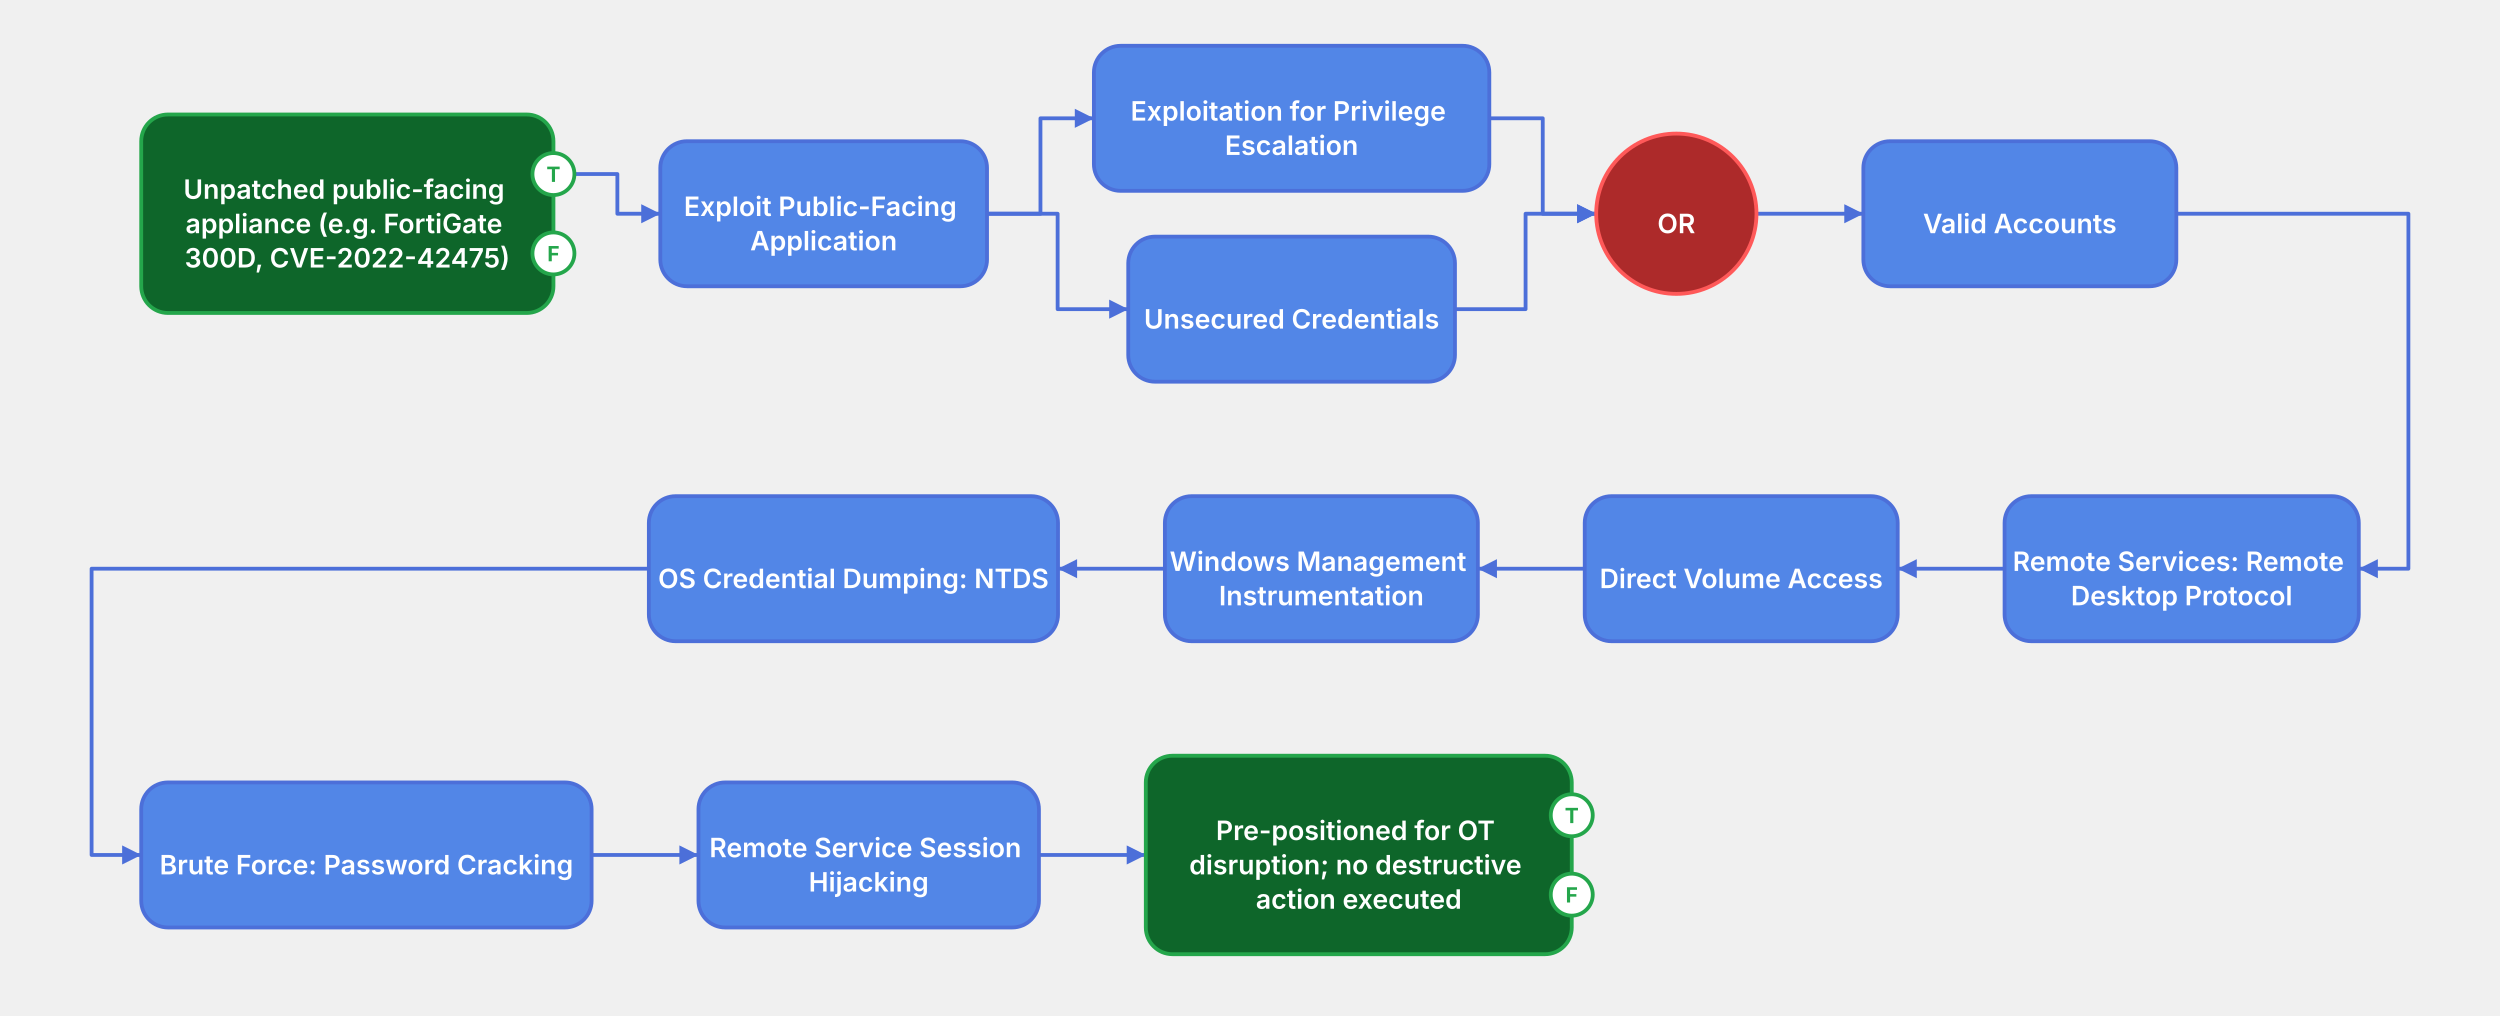
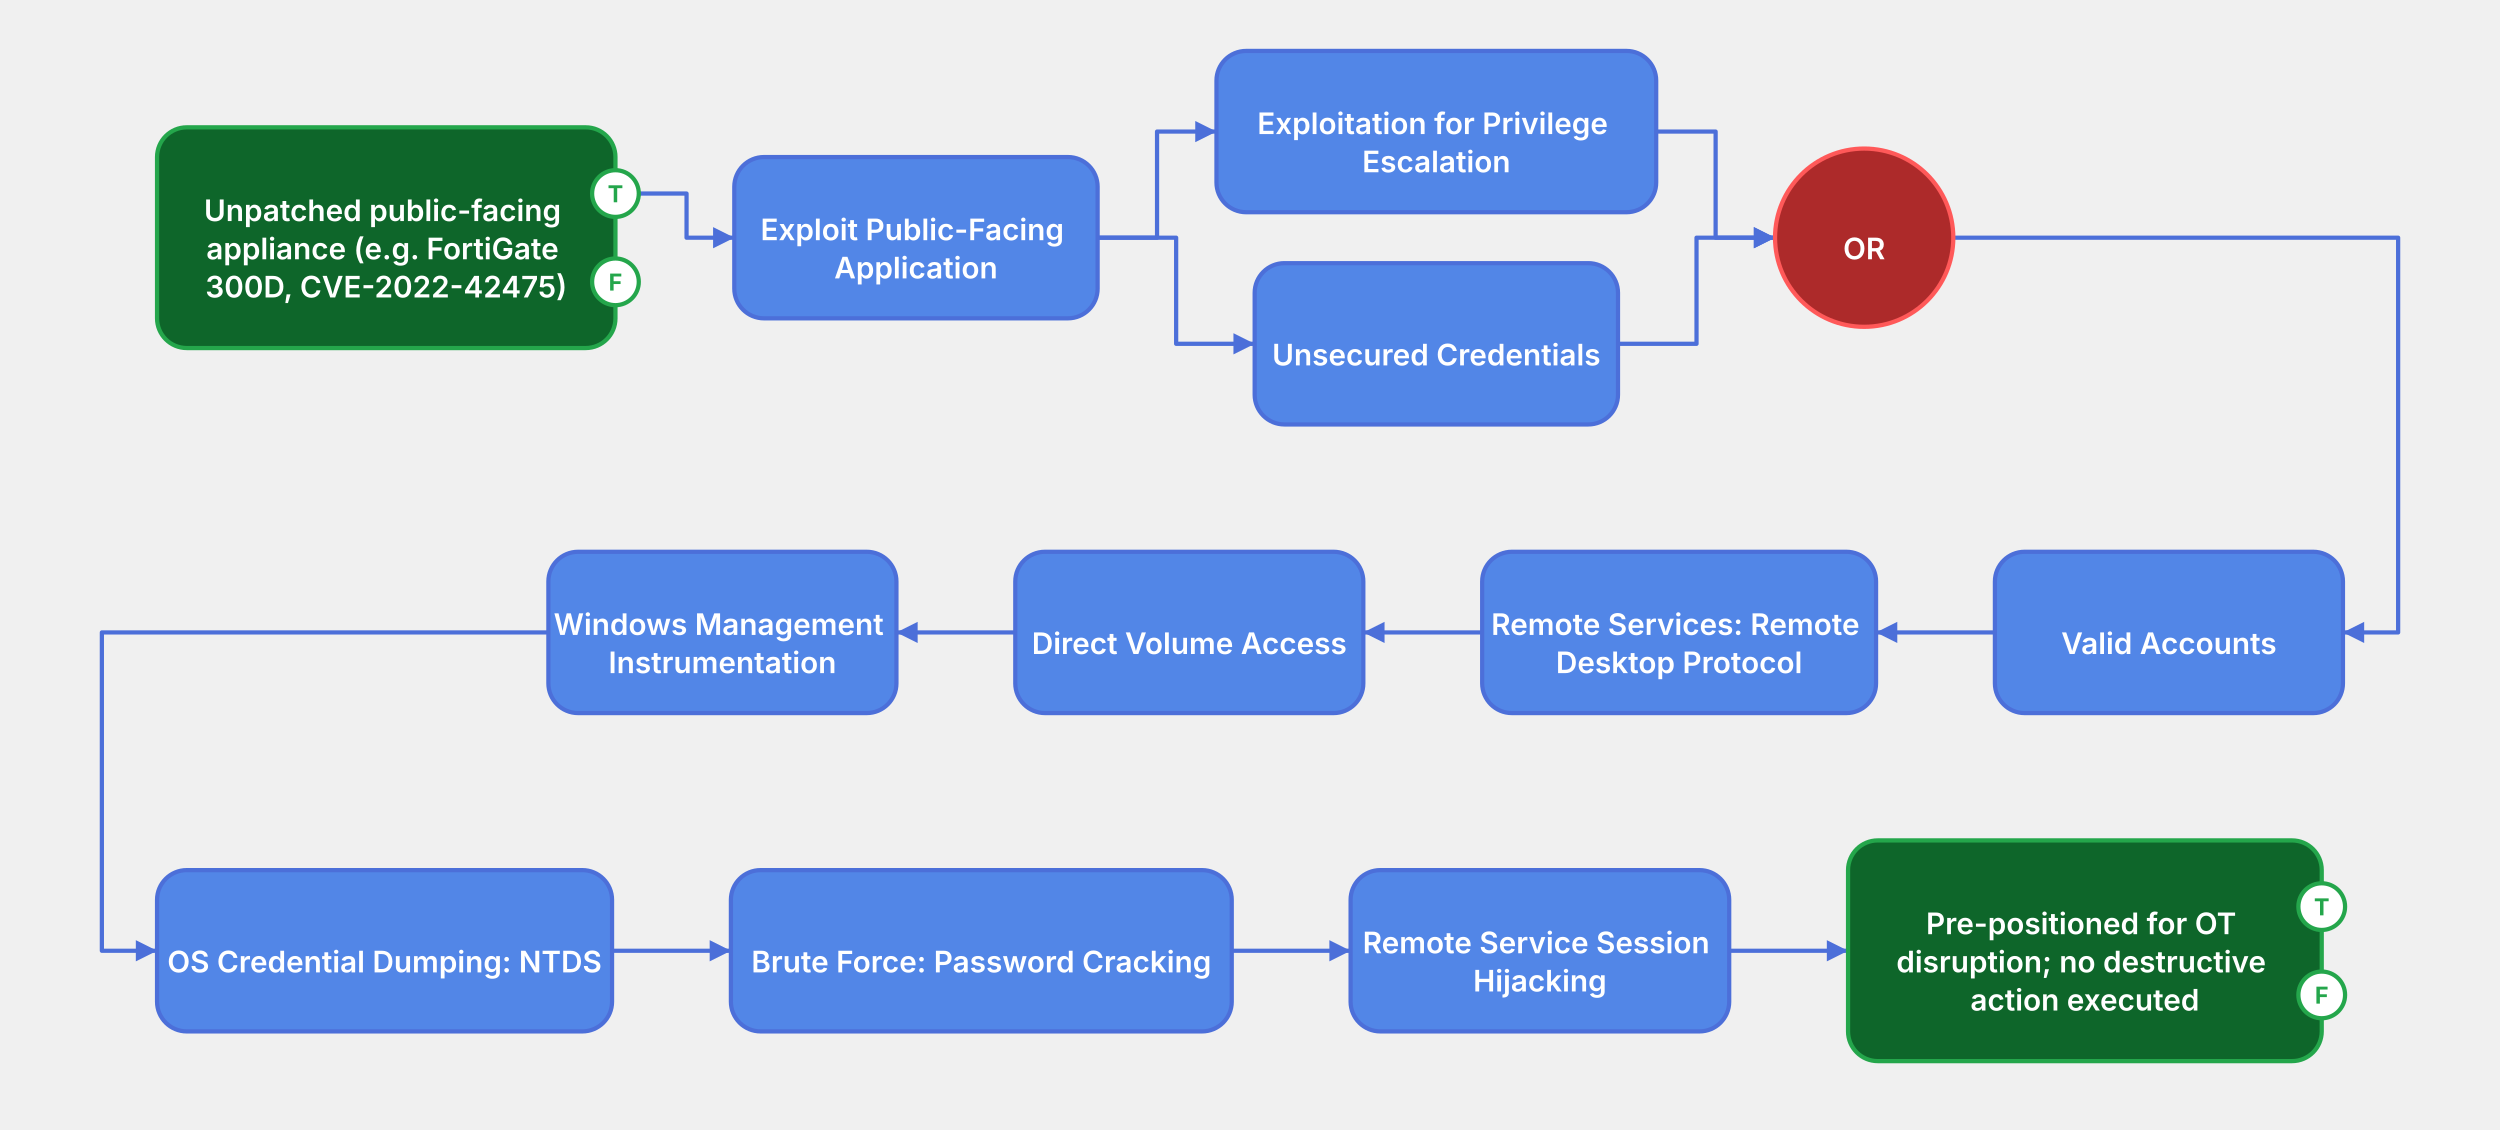
- <svg xmlns="http://www.w3.org/2000/svg" data-v-4a541c10="" class="diagram-svg" viewBox="0 0 1310 532" preserveAspectRatio="xMinYMin meet">
+ <svg xmlns="http://www.w3.org/2000/svg" data-v-4a541c10="" class="diagram-svg" viewBox="0 0 1178 532" preserveAspectRatio="xMinYMin meet">
  <path data-v-4a541c10="" d="M 301 91.2 L 323.5 91.2 L 323.5 112 L 346 112" fill="none" stroke="#4c6fd9" stroke-width="2" stroke-linecap="round" stroke-linejoin="round" />
  <path data-v-4a541c10="" d="M 517.2 112 L 545.2 112 L 545.2 62 L 573.2 62" fill="none" stroke="#4c6fd9" stroke-width="2" stroke-linecap="round" stroke-linejoin="round" />
  <path data-v-4a541c10="" d="M 517.2 112 L 554.2 112 L 554.2 162 L 591.2 162" fill="none" stroke="#4c6fd9" stroke-width="2" stroke-linecap="round" stroke-linejoin="round" />
  <path data-v-4a541c10="" d="M 780.4 62 L 808.4 62 L 808.4 112 L 836.4 112" fill="none" stroke="#4c6fd9" stroke-width="2" stroke-linecap="round" stroke-linejoin="round" />
  <path data-v-4a541c10="" d="M 762.4 162 L 799.4 162 L 799.4 112 L 836.4 112" fill="none" stroke="#4c6fd9" stroke-width="2" stroke-linecap="round" stroke-linejoin="round" />
-   <path data-v-4a541c10="" d="M 920.4 112 L 976.4 112" fill="none" stroke="#4c6fd9" stroke-width="2" stroke-linecap="round" stroke-linejoin="round" />
-   <path data-v-4a541c10="" d="M 1140.4 112 L 1262 112 L 1262 298 L 1236 298" fill="none" stroke="#4c6fd9" stroke-width="2" stroke-linecap="round" stroke-linejoin="round" />
-   <path data-v-4a541c10="" d="M 1050.4 298 L 994.4 298" fill="none" stroke="#4c6fd9" stroke-width="2" stroke-linecap="round" stroke-linejoin="round" />
-   <path data-v-4a541c10="" d="M 830.4 298 L 774.4 298" fill="none" stroke="#4c6fd9" stroke-width="2" stroke-linecap="round" stroke-linejoin="round" />
-   <path data-v-4a541c10="" d="M 610.4 298 L 554.4 298" fill="none" stroke="#4c6fd9" stroke-width="2" stroke-linecap="round" stroke-linejoin="round" />
-   <path data-v-4a541c10="" d="M 340 298 L 48 298 L 48 448 L 74 448" fill="none" stroke="#4c6fd9" stroke-width="2" stroke-linecap="round" stroke-linejoin="round" />
-   <path data-v-4a541c10="" d="M 310 448 L 366 448" fill="none" stroke="#4c6fd9" stroke-width="2" stroke-linecap="round" stroke-linejoin="round" />
-   <path data-v-4a541c10="" d="M 544.4 448 L 600.4 448" fill="none" stroke="#4c6fd9" stroke-width="2" stroke-linecap="round" stroke-linejoin="round" />
+   <path data-v-4a541c10="" d="M 920.4 112 L 1130 112 L 1130 298 L 1104 298" fill="none" stroke="#4c6fd9" stroke-width="2" stroke-linecap="round" stroke-linejoin="round" />
+   <path data-v-4a541c10="" d="M 940 298 L 884 298" fill="none" stroke="#4c6fd9" stroke-width="2" stroke-linecap="round" stroke-linejoin="round" />
+   <path data-v-4a541c10="" d="M 698.4 298 L 642.4 298" fill="none" stroke="#4c6fd9" stroke-width="2" stroke-linecap="round" stroke-linejoin="round" />
+   <path data-v-4a541c10="" d="M 478.4 298 L 422.4 298" fill="none" stroke="#4c6fd9" stroke-width="2" stroke-linecap="round" stroke-linejoin="round" />
+   <path data-v-4a541c10="" d="M 258.4 298 L 48 298 L 48 448 L 74 448" fill="none" stroke="#4c6fd9" stroke-width="2" stroke-linecap="round" stroke-linejoin="round" />
+   <path data-v-4a541c10="" d="M 288.4 448 L 344.4 448" fill="none" stroke="#4c6fd9" stroke-width="2" stroke-linecap="round" stroke-linejoin="round" />
+   <path data-v-4a541c10="" d="M 580.4 448 L 636.4 448" fill="none" stroke="#4c6fd9" stroke-width="2" stroke-linecap="round" stroke-linejoin="round" />
+   <path data-v-4a541c10="" d="M 814.8 448 L 870.8 448" fill="none" stroke="#4c6fd9" stroke-width="2" stroke-linecap="round" stroke-linejoin="round" />
  <polygon data-v-4a541c10="" points="346,112 336,117 336,107" fill="#4c6fd9" />
  <polygon data-v-4a541c10="" points="573.2,62 563.2,67 563.2,57" fill="#4c6fd9" />
  <polygon data-v-4a541c10="" points="591.2,162 581.2,167 581.2,157" fill="#4c6fd9" />
  <polygon data-v-4a541c10="" points="836.4,112 826.4,117 826.4,107" fill="#4c6fd9" />
  <polygon data-v-4a541c10="" points="836.4,112 826.4,117 826.4,107" fill="#4c6fd9" />
-   <polygon data-v-4a541c10="" points="976.4,112 966.4,117 966.4,107" fill="#4c6fd9" />
-   <polygon data-v-4a541c10="" points="1236,298 1246,293 1246,303" fill="#4c6fd9" />
-   <polygon data-v-4a541c10="" points="994.4,298 1004.4,293 1004.4,303" fill="#4c6fd9" />
-   <polygon data-v-4a541c10="" points="774.4,298 784.4,293 784.4,303" fill="#4c6fd9" />
-   <polygon data-v-4a541c10="" points="554.4,298 564.4,293 564.4,303" fill="#4c6fd9" />
+   <polygon data-v-4a541c10="" points="1104,298 1114,293 1114,303" fill="#4c6fd9" />
+   <polygon data-v-4a541c10="" points="884,298 894,293 894,303" fill="#4c6fd9" />
+   <polygon data-v-4a541c10="" points="642.4,298 652.4,293 652.4,303" fill="#4c6fd9" />
+   <polygon data-v-4a541c10="" points="422.4,298 432.4,293 432.4,303" fill="#4c6fd9" />
  <polygon data-v-4a541c10="" points="74,448 64,453 64,443" fill="#4c6fd9" />
-   <polygon data-v-4a541c10="" points="366,448 356,453 356,443" fill="#4c6fd9" />
-   <polygon data-v-4a541c10="" points="600.4,448 590.4,453 590.4,443" fill="#4c6fd9" />
+   <polygon data-v-4a541c10="" points="344.4,448 334.4,453 334.4,443" fill="#4c6fd9" />
+   <polygon data-v-4a541c10="" points="636.4,448 626.4,453 626.4,443" fill="#4c6fd9" />
+   <polygon data-v-4a541c10="" points="870.8,448 860.8,453 860.8,443" fill="#4c6fd9" />
  <g data-v-4a541c10="" transform="translate(74, 60)">
    <rect data-v-4a541c10="" width="216" height="104" rx="14" ry="14" fill="#0e662a" stroke="#24a64b" stroke-width="2" />
    <text data-v-4a541c10="" x="108" y="39" text-anchor="middle" fill="#FFFFFF" font-family="Inter, Arial, sans-serif" font-size="14" font-weight="600" dominant-baseline="middle" pointer-events="none">
      <tspan data-v-4a541c10="" x="108" dy="0">Unpatched public-facing</tspan>
      <tspan data-v-4a541c10="" x="108" dy="18">appliance (e.g. FortiGate</tspan>
      <tspan data-v-4a541c10="" x="108" dy="18">300D, CVE-2022-42475)</tspan>
    </text>
    <circle data-v-4a541c10="" cx="216" cy="31.2" r="11" fill="#FFFFFF" stroke="#24a64b" stroke-width="2" />
    <circle data-v-4a541c10="" cx="216" cy="72.8" r="11" fill="#FFFFFF" stroke="#24a64b" stroke-width="2" />
    <text data-v-4a541c10="" x="216" y="31.2" text-anchor="middle" dominant-baseline="middle" fill="#24a64b" font-family="Inter, Arial, sans-serif" font-size="11" font-weight="700" pointer-events="none"> T </text>
    <text data-v-4a541c10="" x="216" y="72.8" text-anchor="middle" dominant-baseline="middle" fill="#24a64b" font-family="Inter, Arial, sans-serif" font-size="11" font-weight="700" pointer-events="none"> F </text>
  </g>
  <g data-v-4a541c10="" transform="translate(346, 74)">
    <rect data-v-4a541c10="" width="171.2" height="76" rx="14" ry="14" fill="#5286e7" stroke="#4c6fd9" stroke-width="2" />
    <text data-v-4a541c10="" x="85.6" y="34" text-anchor="middle" fill="#FFFFFF" font-family="Inter, Arial, sans-serif" font-size="14" font-weight="600" dominant-baseline="middle" pointer-events="none">
      <tspan data-v-4a541c10="" x="85.6" dy="0">Exploit Public-Facing</tspan>
      <tspan data-v-4a541c10="" x="85.6" dy="18">Application</tspan>
    </text>
  </g>
  <g data-v-4a541c10="" transform="translate(573.2, 24)">
    <rect data-v-4a541c10="" width="207.2" height="76" rx="14" ry="14" fill="#5286e7" stroke="#4c6fd9" stroke-width="2" />
    <text data-v-4a541c10="" x="103.6" y="34" text-anchor="middle" fill="#FFFFFF" font-family="Inter, Arial, sans-serif" font-size="14" font-weight="600" dominant-baseline="middle" pointer-events="none">
      <tspan data-v-4a541c10="" x="103.6" dy="0">Exploitation for Privilege</tspan>
      <tspan data-v-4a541c10="" x="103.6" dy="18">Escalation</tspan>
    </text>
  </g>
  <g data-v-4a541c10="" transform="translate(591.2, 124)">
    <rect data-v-4a541c10="" width="171.2" height="76" rx="14" ry="14" fill="#5286e7" stroke="#4c6fd9" stroke-width="2" />
    <text data-v-4a541c10="" x="85.6" y="43" text-anchor="middle" fill="#FFFFFF" font-family="Inter, Arial, sans-serif" font-size="14" font-weight="600" dominant-baseline="middle" pointer-events="none">
      <tspan data-v-4a541c10="" x="85.6" dy="0">Unsecured Credentials</tspan>
    </text>
  </g>
  <g data-v-4a541c10="" transform="translate(836.4, 70)">
    <ellipse data-v-4a541c10="" cx="42" cy="42" rx="42" ry="42" fill="#ad2a2a" stroke="#ff5959" stroke-width="2" />
    <text data-v-4a541c10="" x="42" y="47" text-anchor="middle" fill="#FFFFFF" font-family="Inter, Arial, sans-serif" font-size="14" font-weight="600" dominant-baseline="middle" pointer-events="none">
      <tspan data-v-4a541c10="" x="42" dy="0">OR</tspan>
    </text>
  </g>
-   <g data-v-4a541c10="" transform="translate(976.4, 74)">
+   <g data-v-4a541c10="" transform="translate(940, 260)">
    <rect data-v-4a541c10="" width="164" height="76" rx="14" ry="14" fill="#5286e7" stroke="#4c6fd9" stroke-width="2" />
    <text data-v-4a541c10="" x="82" y="43" text-anchor="middle" fill="#FFFFFF" font-family="Inter, Arial, sans-serif" font-size="14" font-weight="600" dominant-baseline="middle" pointer-events="none">
      <tspan data-v-4a541c10="" x="82" dy="0">Valid Accounts</tspan>
    </text>
  </g>
-   <g data-v-4a541c10="" transform="translate(1050.4, 260)">
+   <g data-v-4a541c10="" transform="translate(698.4, 260)">
    <rect data-v-4a541c10="" width="185.6" height="76" rx="14" ry="14" fill="#5286e7" stroke="#4c6fd9" stroke-width="2" />
    <text data-v-4a541c10="" x="92.8" y="34" text-anchor="middle" fill="#FFFFFF" font-family="Inter, Arial, sans-serif" font-size="14" font-weight="600" dominant-baseline="middle" pointer-events="none">
      <tspan data-v-4a541c10="" x="92.8" dy="0">Remote Services: Remote</tspan>
      <tspan data-v-4a541c10="" x="92.8" dy="18">Desktop Protocol</tspan>
    </text>
  </g>
-   <g data-v-4a541c10="" transform="translate(830.4, 260)">
+   <g data-v-4a541c10="" transform="translate(478.4, 260)">
    <rect data-v-4a541c10="" width="164" height="76" rx="14" ry="14" fill="#5286e7" stroke="#4c6fd9" stroke-width="2" />
    <text data-v-4a541c10="" x="82" y="43" text-anchor="middle" fill="#FFFFFF" font-family="Inter, Arial, sans-serif" font-size="14" font-weight="600" dominant-baseline="middle" pointer-events="none">
      <tspan data-v-4a541c10="" x="82" dy="0">Direct Volume Access</tspan>
    </text>
  </g>
-   <g data-v-4a541c10="" transform="translate(610.4, 260)">
+   <g data-v-4a541c10="" transform="translate(258.4, 260)">
    <rect data-v-4a541c10="" width="164" height="76" rx="14" ry="14" fill="#5286e7" stroke="#4c6fd9" stroke-width="2" />
    <text data-v-4a541c10="" x="82" y="34" text-anchor="middle" fill="#FFFFFF" font-family="Inter, Arial, sans-serif" font-size="14" font-weight="600" dominant-baseline="middle" pointer-events="none">
      <tspan data-v-4a541c10="" x="82" dy="0">Windows Management</tspan>
      <tspan data-v-4a541c10="" x="82" dy="18">Instrumentation</tspan>
    </text>
  </g>
-   <g data-v-4a541c10="" transform="translate(340, 260)">
+   <g data-v-4a541c10="" transform="translate(74, 410)">
    <rect data-v-4a541c10="" width="214.4" height="76" rx="14" ry="14" fill="#5286e7" stroke="#4c6fd9" stroke-width="2" />
    <text data-v-4a541c10="" x="107.2" y="43" text-anchor="middle" fill="#FFFFFF" font-family="Inter, Arial, sans-serif" font-size="14" font-weight="600" dominant-baseline="middle" pointer-events="none">
      <tspan data-v-4a541c10="" x="107.2" dy="0">OS Credential Dumping: NTDS</tspan>
    </text>
  </g>
-   <g data-v-4a541c10="" transform="translate(74, 410)">
+   <g data-v-4a541c10="" transform="translate(344.4, 410)">
    <rect data-v-4a541c10="" width="236" height="76" rx="14" ry="14" fill="#5286e7" stroke="#4c6fd9" stroke-width="2" />
    <text data-v-4a541c10="" x="118" y="43" text-anchor="middle" fill="#FFFFFF" font-family="Inter, Arial, sans-serif" font-size="14" font-weight="600" dominant-baseline="middle" pointer-events="none">
      <tspan data-v-4a541c10="" x="118" dy="0">Brute Force: Password Cracking</tspan>
    </text>
  </g>
-   <g data-v-4a541c10="" transform="translate(366, 410)">
+   <g data-v-4a541c10="" transform="translate(636.4, 410)">
    <rect data-v-4a541c10="" width="178.4" height="76" rx="14" ry="14" fill="#5286e7" stroke="#4c6fd9" stroke-width="2" />
    <text data-v-4a541c10="" x="89.2" y="34" text-anchor="middle" fill="#FFFFFF" font-family="Inter, Arial, sans-serif" font-size="14" font-weight="600" dominant-baseline="middle" pointer-events="none">
      <tspan data-v-4a541c10="" x="89.2" dy="0">Remote Service Session</tspan>
      <tspan data-v-4a541c10="" x="89.2" dy="18">Hijacking</tspan>
    </text>
  </g>
-   <g data-v-4a541c10="" transform="translate(600.4, 396)">
+   <g data-v-4a541c10="" transform="translate(870.8, 396)">
    <rect data-v-4a541c10="" width="223.2" height="104" rx="14" ry="14" fill="#0e662a" stroke="#24a64b" stroke-width="2" />
    <text data-v-4a541c10="" x="111.6" y="39" text-anchor="middle" fill="#FFFFFF" font-family="Inter, Arial, sans-serif" font-size="14" font-weight="600" dominant-baseline="middle" pointer-events="none">
      <tspan data-v-4a541c10="" x="111.6" dy="0">Pre-positioned for OT</tspan>
      <tspan data-v-4a541c10="" x="111.6" dy="18">disruption; no destructive</tspan>
      <tspan data-v-4a541c10="" x="111.6" dy="18">action executed</tspan>
    </text>
    <circle data-v-4a541c10="" cx="223.2" cy="31.2" r="11" fill="#FFFFFF" stroke="#24a64b" stroke-width="2" />
    <circle data-v-4a541c10="" cx="223.2" cy="72.8" r="11" fill="#FFFFFF" stroke="#24a64b" stroke-width="2" />
    <text data-v-4a541c10="" x="223.2" y="31.2" text-anchor="middle" dominant-baseline="middle" fill="#24a64b" font-family="Inter, Arial, sans-serif" font-size="11" font-weight="700" pointer-events="none"> T </text>
    <text data-v-4a541c10="" x="223.2" y="72.8" text-anchor="middle" dominant-baseline="middle" fill="#24a64b" font-family="Inter, Arial, sans-serif" font-size="11" font-weight="700" pointer-events="none"> F </text>
  </g>
</svg>
